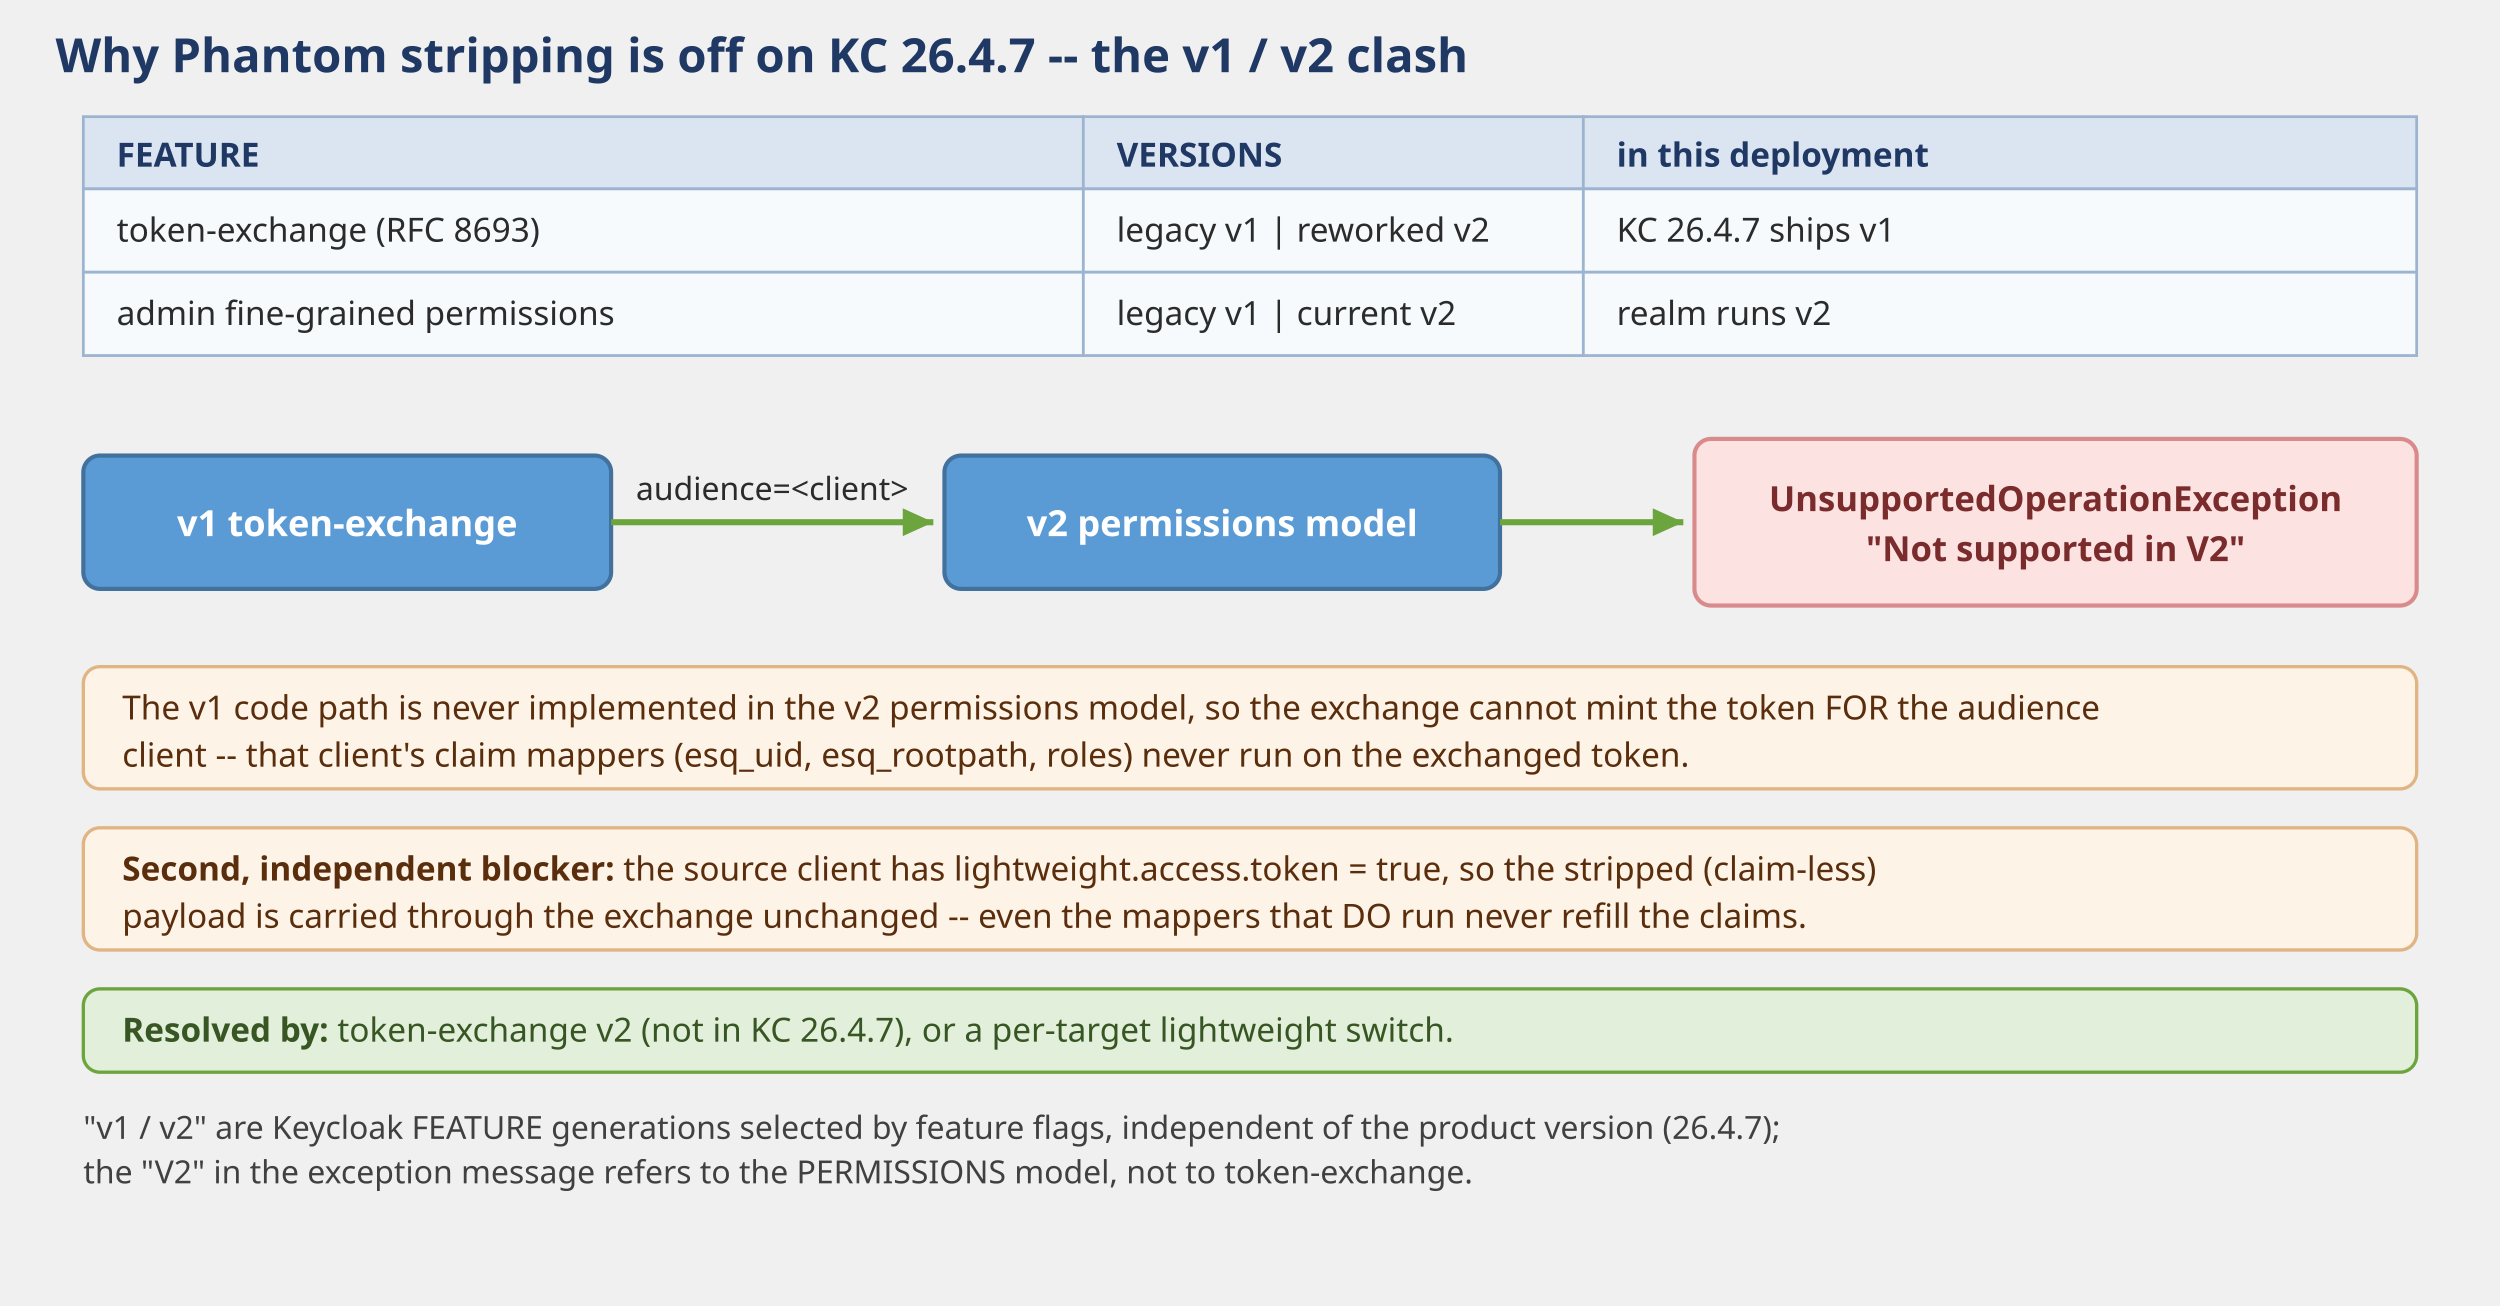
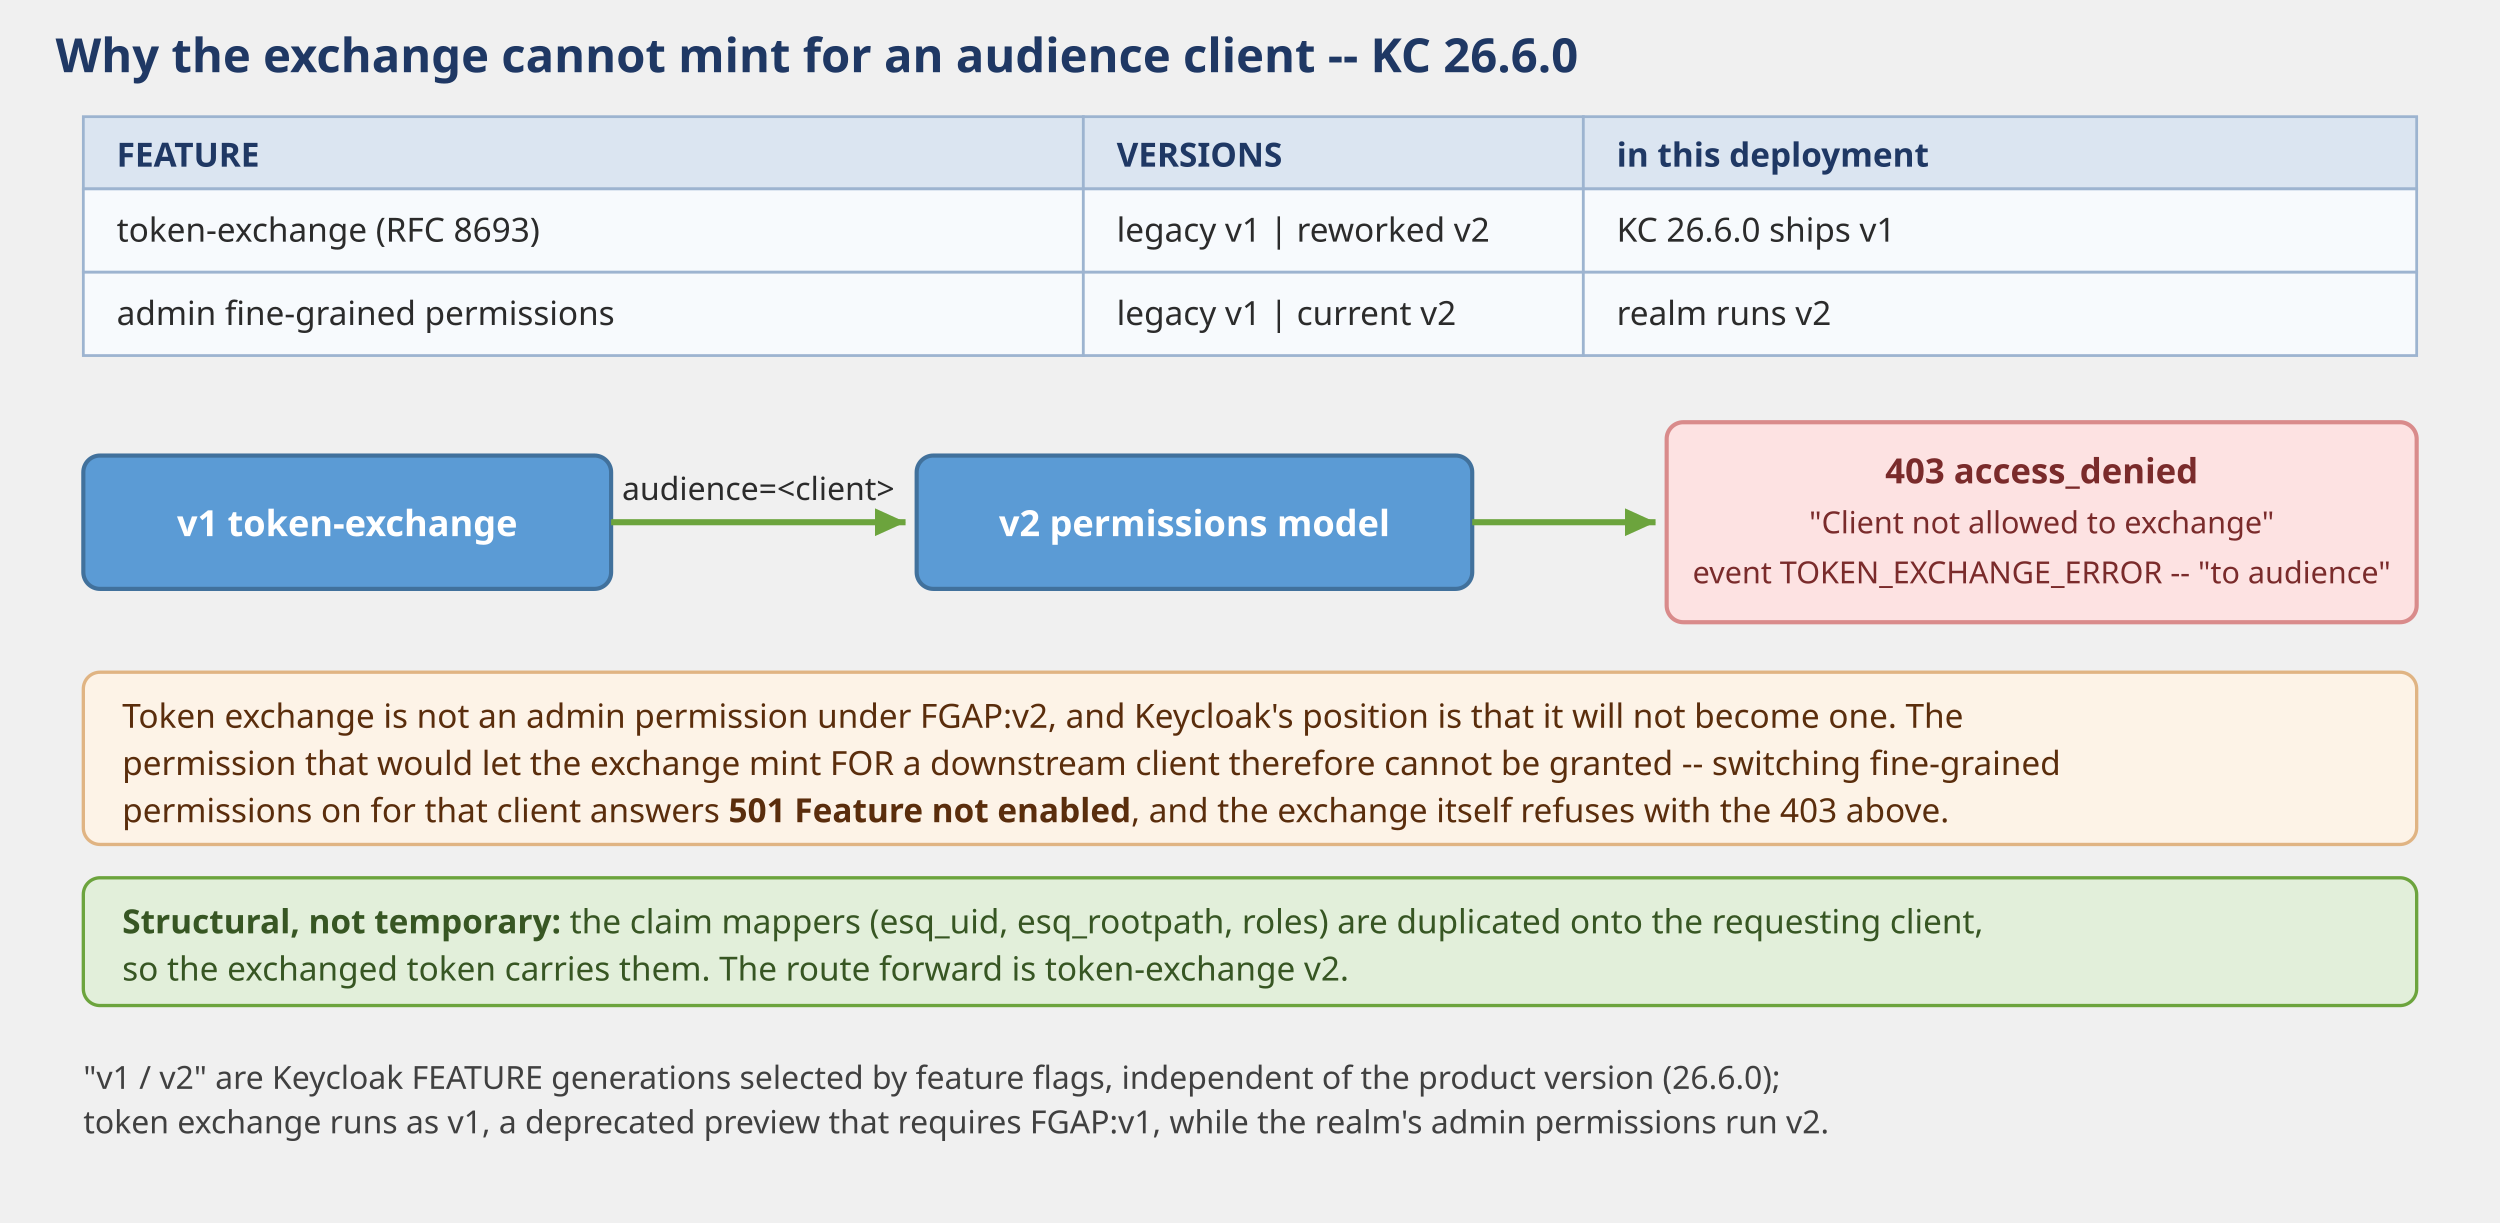
- <svg xmlns="http://www.w3.org/2000/svg" viewBox="0 0 900 470" font-family="Calibri, Segoe UI, sans-serif">
+ <svg xmlns="http://www.w3.org/2000/svg" width="900" height="440" viewBox="0 0 900 440" font-family="Calibri, Segoe UI, sans-serif">
  <defs>
    <marker id="arw" markerUnits="userSpaceOnUse" markerWidth="13" markerHeight="10" refX="11" refY="5" orient="auto">
      <path d="M0,0 L11,5 L0,10 Z" fill="#6ca43d" />
    </marker>
  </defs>
  <style>
    .th{fill:#dbe5f1;stroke:#9db4d0;stroke-width:1}.tr{fill:#f7fafd;stroke:#9db4d0;stroke-width:1}
    .tht{fill:#1f3864;font-weight:bold;font-size:12px}.trt{fill:#2b2b2b;font-size:12px}
    .box{fill:#5b9bd5;stroke:#41719c;stroke-width:1.5}.boxt{fill:#fff;font-weight:bold;font-size:13px}
    .red{fill:#fde2e2;stroke:#d98b8b;stroke-width:1.5}.redt{fill:#7a2b2b;font-weight:bold;font-size:12.5px}
+     .reds{fill:#7a2b2b;font-size:11px}
    .amber{fill:#fdf3e7;stroke:#e0b483;stroke-width:1.2}.ambt{fill:#5a2d0c;font-size:12px}
    .green{fill:#e2efda;stroke:#6ca43d;stroke-width:1.2}.grnt{fill:#375623;font-size:12px}
    .edge{stroke:#6ca43d;stroke-width:2.2;fill:none;marker-end:url(#arw)}
    .et{fill:#2b2b2b;font-size:11.5px}
    .title{fill:#1f3864;font-size:17px;font-weight:bold}
    .cap{fill:#404040;font-size:11.5px}
  </style>
-   <text class="title" x="20" y="26">Why Phantom stripping is off on KC 26.4.7 -- the v1 / v2 clash</text>
+   <text class="title" x="20" y="26">Why the exchange cannot mint for an audience client -- KC 26.6.0</text>
  <rect class="th" x="30" y="42" width="360" height="26" />
  <text class="tht" x="42" y="60">FEATURE</text>
  <rect class="th" x="390" y="42" width="180" height="26" />
  <text class="tht" x="402" y="60">VERSIONS</text>
  <rect class="th" x="570" y="42" width="300" height="26" />
  <text class="tht" x="582" y="60">in this deployment</text>
  <rect class="tr" x="30" y="68" width="360" height="30" />
  <text class="trt" x="42" y="87">token-exchange (RFC 8693)</text>
  <rect class="tr" x="390" y="68" width="180" height="30" />
  <text class="trt" x="402" y="87">legacy v1 | reworked v2</text>
  <rect class="tr" x="570" y="68" width="300" height="30" />
-   <text class="trt" x="582" y="87">KC 26.4.7 ships v1</text>
+   <text class="trt" x="582" y="87">KC 26.6.0 ships v1</text>
  <rect class="tr" x="30" y="98" width="360" height="30" />
  <text class="trt" x="42" y="117">admin fine-grained permissions</text>
  <rect class="tr" x="390" y="98" width="180" height="30" />
  <text class="trt" x="402" y="117">legacy v1 | current v2</text>
  <rect class="tr" x="570" y="98" width="300" height="30" />
  <text class="trt" x="582" y="117">realm runs v2</text>
  <rect class="box" x="30" y="164" width="190" height="48" rx="6" />
  <text class="boxt" x="125" y="193" text-anchor="middle">v1 token-exchange</text>
-   <path class="edge" d="M220,188 L 336,188" />
-   <text class="et" x="278" y="180" text-anchor="middle">audience=&lt;client&gt;</text>
-   <rect class="box" x="340" y="164" width="200" height="48" rx="6" />
-   <text class="boxt" x="440" y="193" text-anchor="middle">v2 permissions model</text>
-   <path class="edge" d="M540,188 L 606,188" />
-   <rect class="red" x="610" y="158" width="260" height="60" rx="6" />
-   <text class="redt" x="740" y="184" text-anchor="middle">UnsupportedOperationException</text>
-   <text class="redt" x="740" y="202" text-anchor="middle">"Not supported in V2"</text>
-   <rect class="amber" x="30" y="240" width="840" height="44" rx="6" />
-   <text class="ambt" x="44" y="259">The v1 code path is never implemented in the v2 permissions model, so the exchange cannot mint the token FOR the audience</text>
-   <text class="ambt" x="44" y="276">client -- that client's claim mappers (esq_uid, esq_rootpath, roles) never run on the exchanged token.</text>
-   <rect class="amber" x="30" y="298" width="840" height="44" rx="6" />
-   <text class="ambt" x="44" y="317">
-     <tspan font-weight="bold">Second, independent blocker:</tspan> the source client has lightweight.access.token = true, so the stripped (claim-less)</text>
-   <text class="ambt" x="44" y="334">payload is carried through the exchange unchanged -- even the mappers that DO run never refill the claims.</text>
-   <rect class="green" x="30" y="356" width="840" height="30" rx="6" />
-   <text class="grnt" x="44" y="375">
-     <tspan font-weight="bold">Resolved by:</tspan> token-exchange v2 (not in KC 26.4.7), or a per-target lightweight switch.</text>
-   <text class="cap" x="30" y="410">"v1 / v2" are Keycloak FEATURE generations selected by feature flags, independent of the product version (26.4.7);</text>
-   <text class="cap" x="30" y="426">the "V2" in the exception message refers to the PERMISSIONS model, not to token-exchange.</text>
+   <path class="edge" d="M220,188 L 326,188" />
+   <text class="et" x="273" y="180" text-anchor="middle">audience=&lt;client&gt;</text>
+   <rect class="box" x="330" y="164" width="200" height="48" rx="6" />
+   <text class="boxt" x="430" y="193" text-anchor="middle">v2 permissions model</text>
+   <path class="edge" d="M530,188 L 596,188" />
+   <rect class="red" x="600" y="152" width="270" height="72" rx="6" />
+   <text class="redt" x="735" y="174" text-anchor="middle">403 access_denied</text>
+   <text class="reds" x="735" y="192" text-anchor="middle">"Client not allowed to exchange"</text>
+   <text class="reds" x="735" y="210" text-anchor="middle">event TOKEN_EXCHANGE_ERROR -- "to audience"</text>
+   <rect class="amber" x="30" y="242" width="840" height="62" rx="6" />
+   <text class="ambt" x="44" y="262">Token exchange is not an admin permission under FGAP:v2, and Keycloak's position is that it will not become one. The</text>
+   <text class="ambt" x="44" y="279">permission that would let the exchange mint FOR a downstream client therefore cannot be granted -- switching fine-grained</text>
+   <text class="ambt" x="44" y="296">permissions on for that client answers <tspan font-weight="bold">501 Feature not enabled</tspan>, and the exchange itself refuses with the 403 above.</text>
+   <rect class="green" x="30" y="316" width="840" height="46" rx="6" />
+   <text class="grnt" x="44" y="336">
+     <tspan font-weight="bold">Structural, not temporary:</tspan> the claim mappers (esq_uid, esq_rootpath, roles) are duplicated onto the requesting client,</text>
+   <text class="grnt" x="44" y="353">so the exchanged token carries them. The route forward is token-exchange v2.</text>
+   <text class="cap" x="30" y="392">"v1 / v2" are Keycloak FEATURE generations selected by feature flags, independent of the product version (26.6.0);</text>
+   <text class="cap" x="30" y="408">token exchange runs as v1, a deprecated preview that requires FGAP:v1, while the realm's admin permissions run v2.</text>
</svg>
